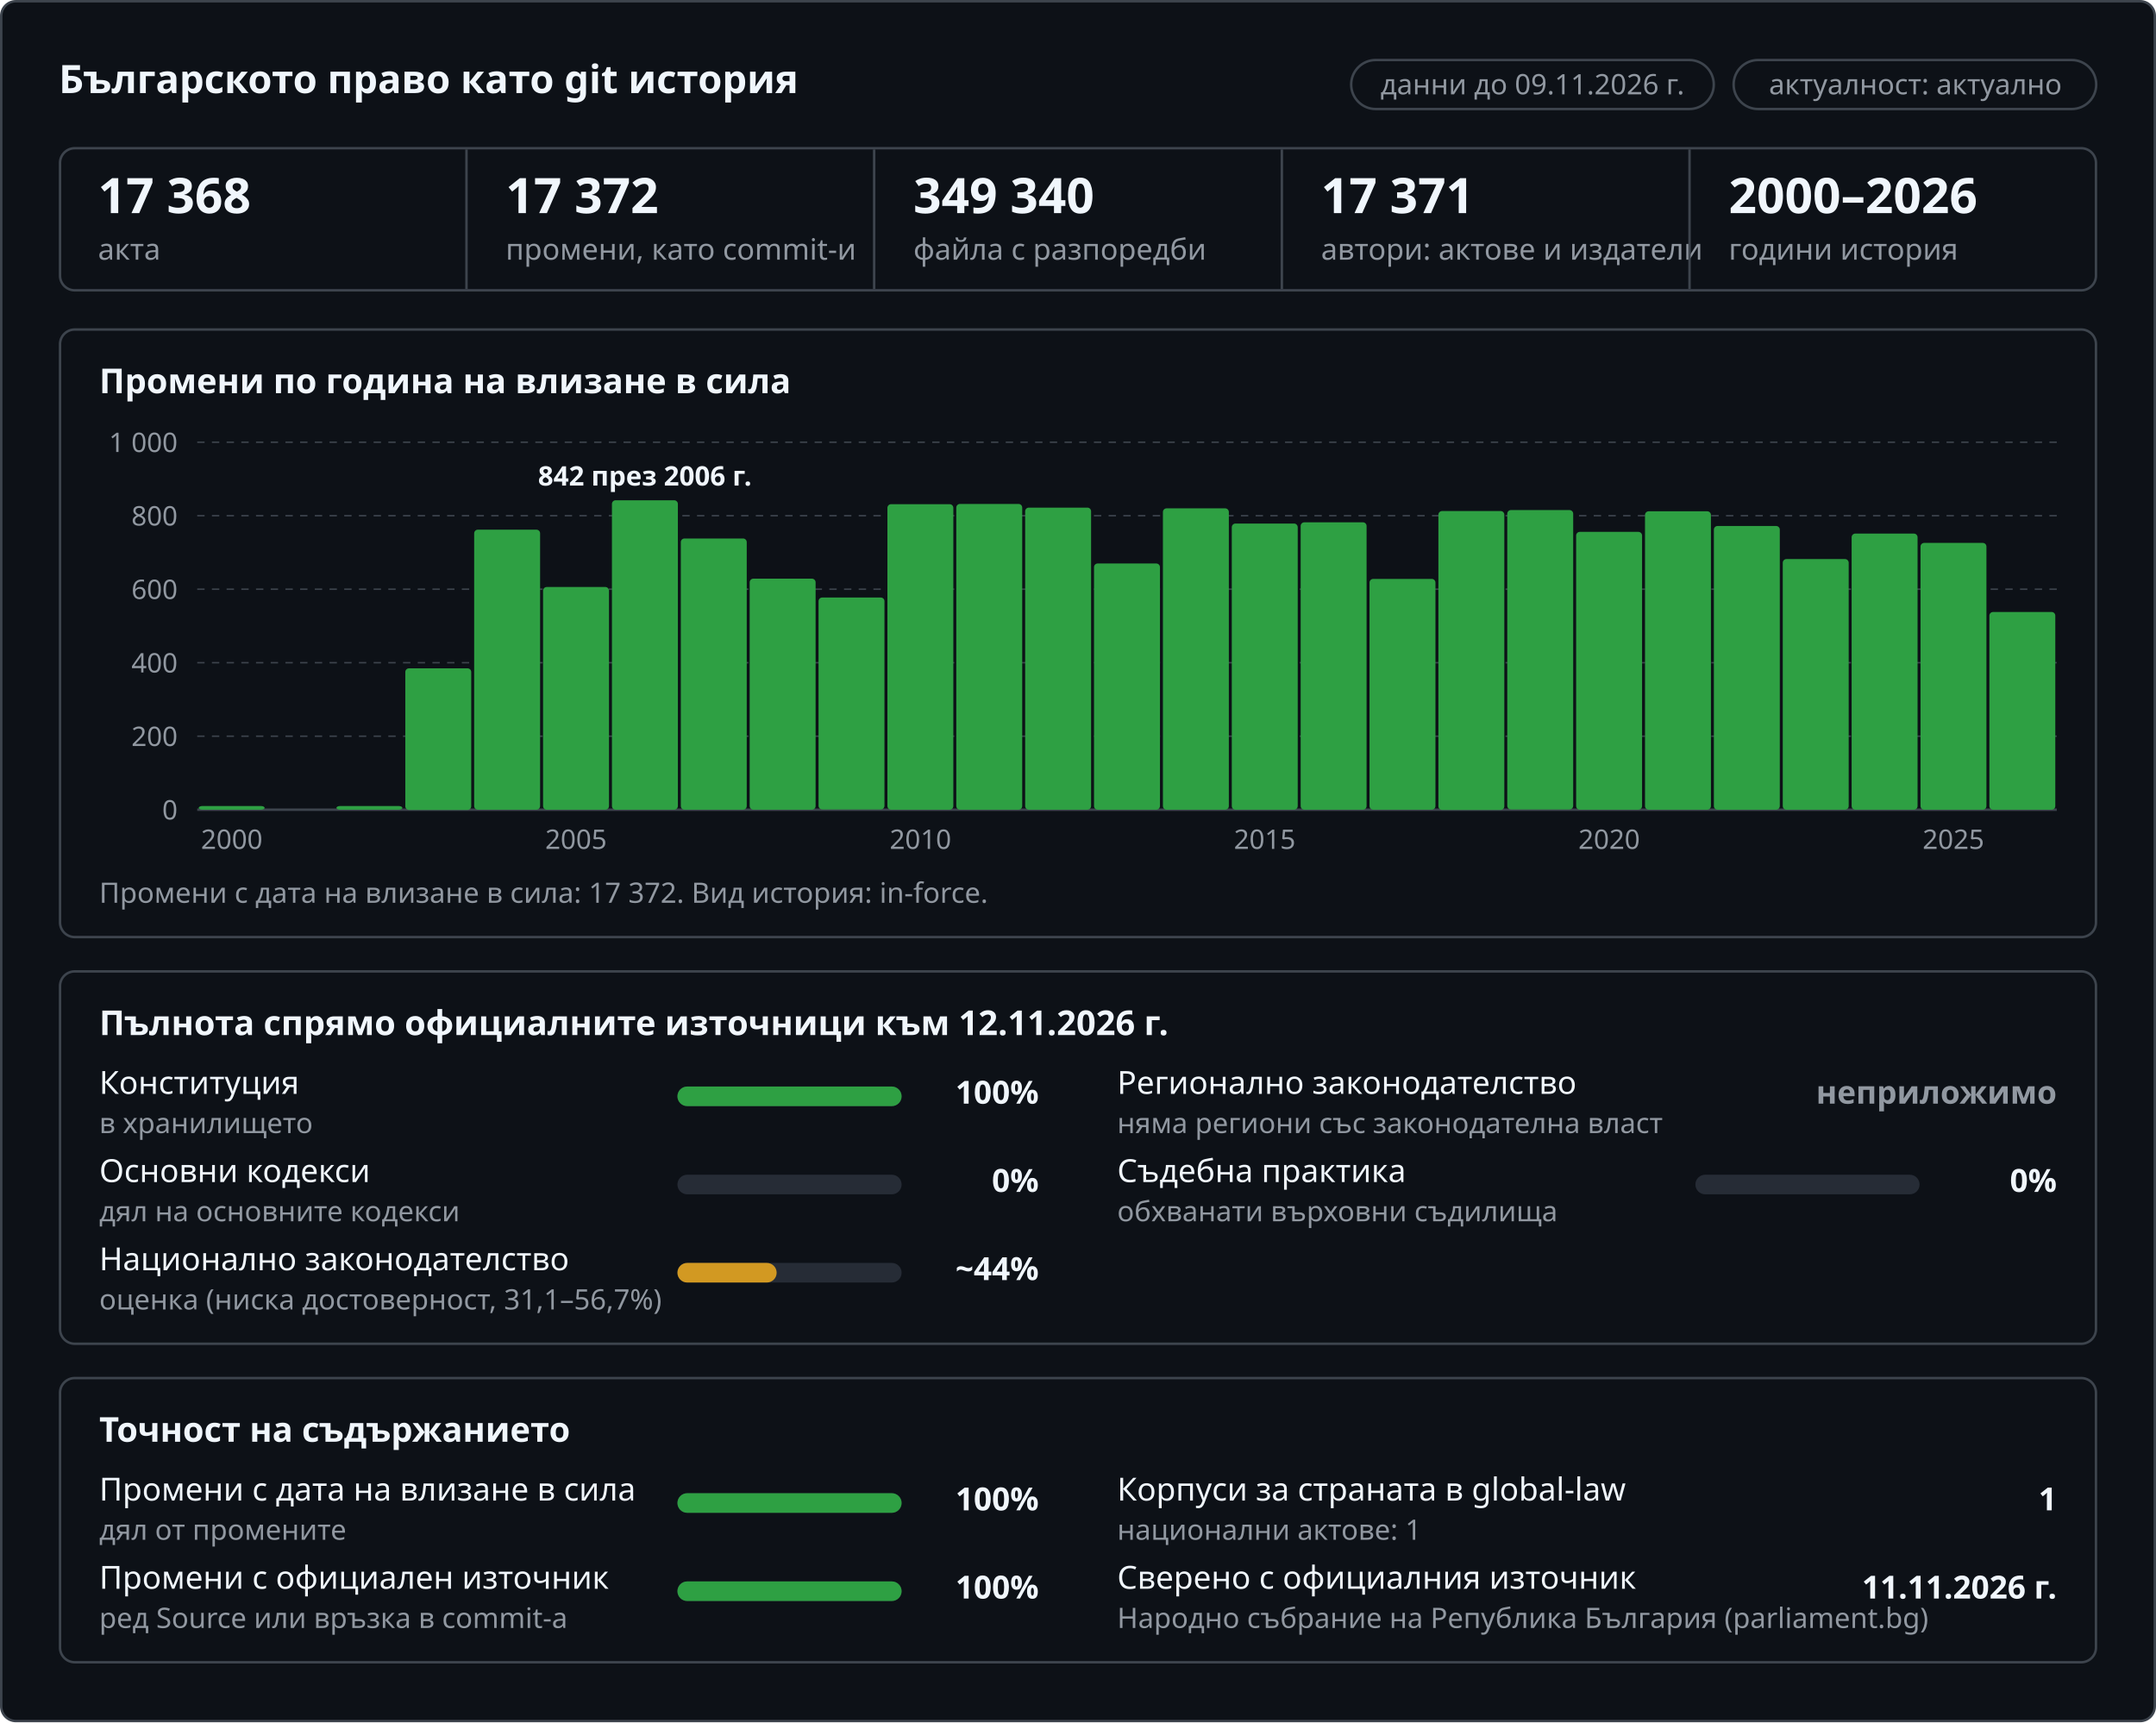
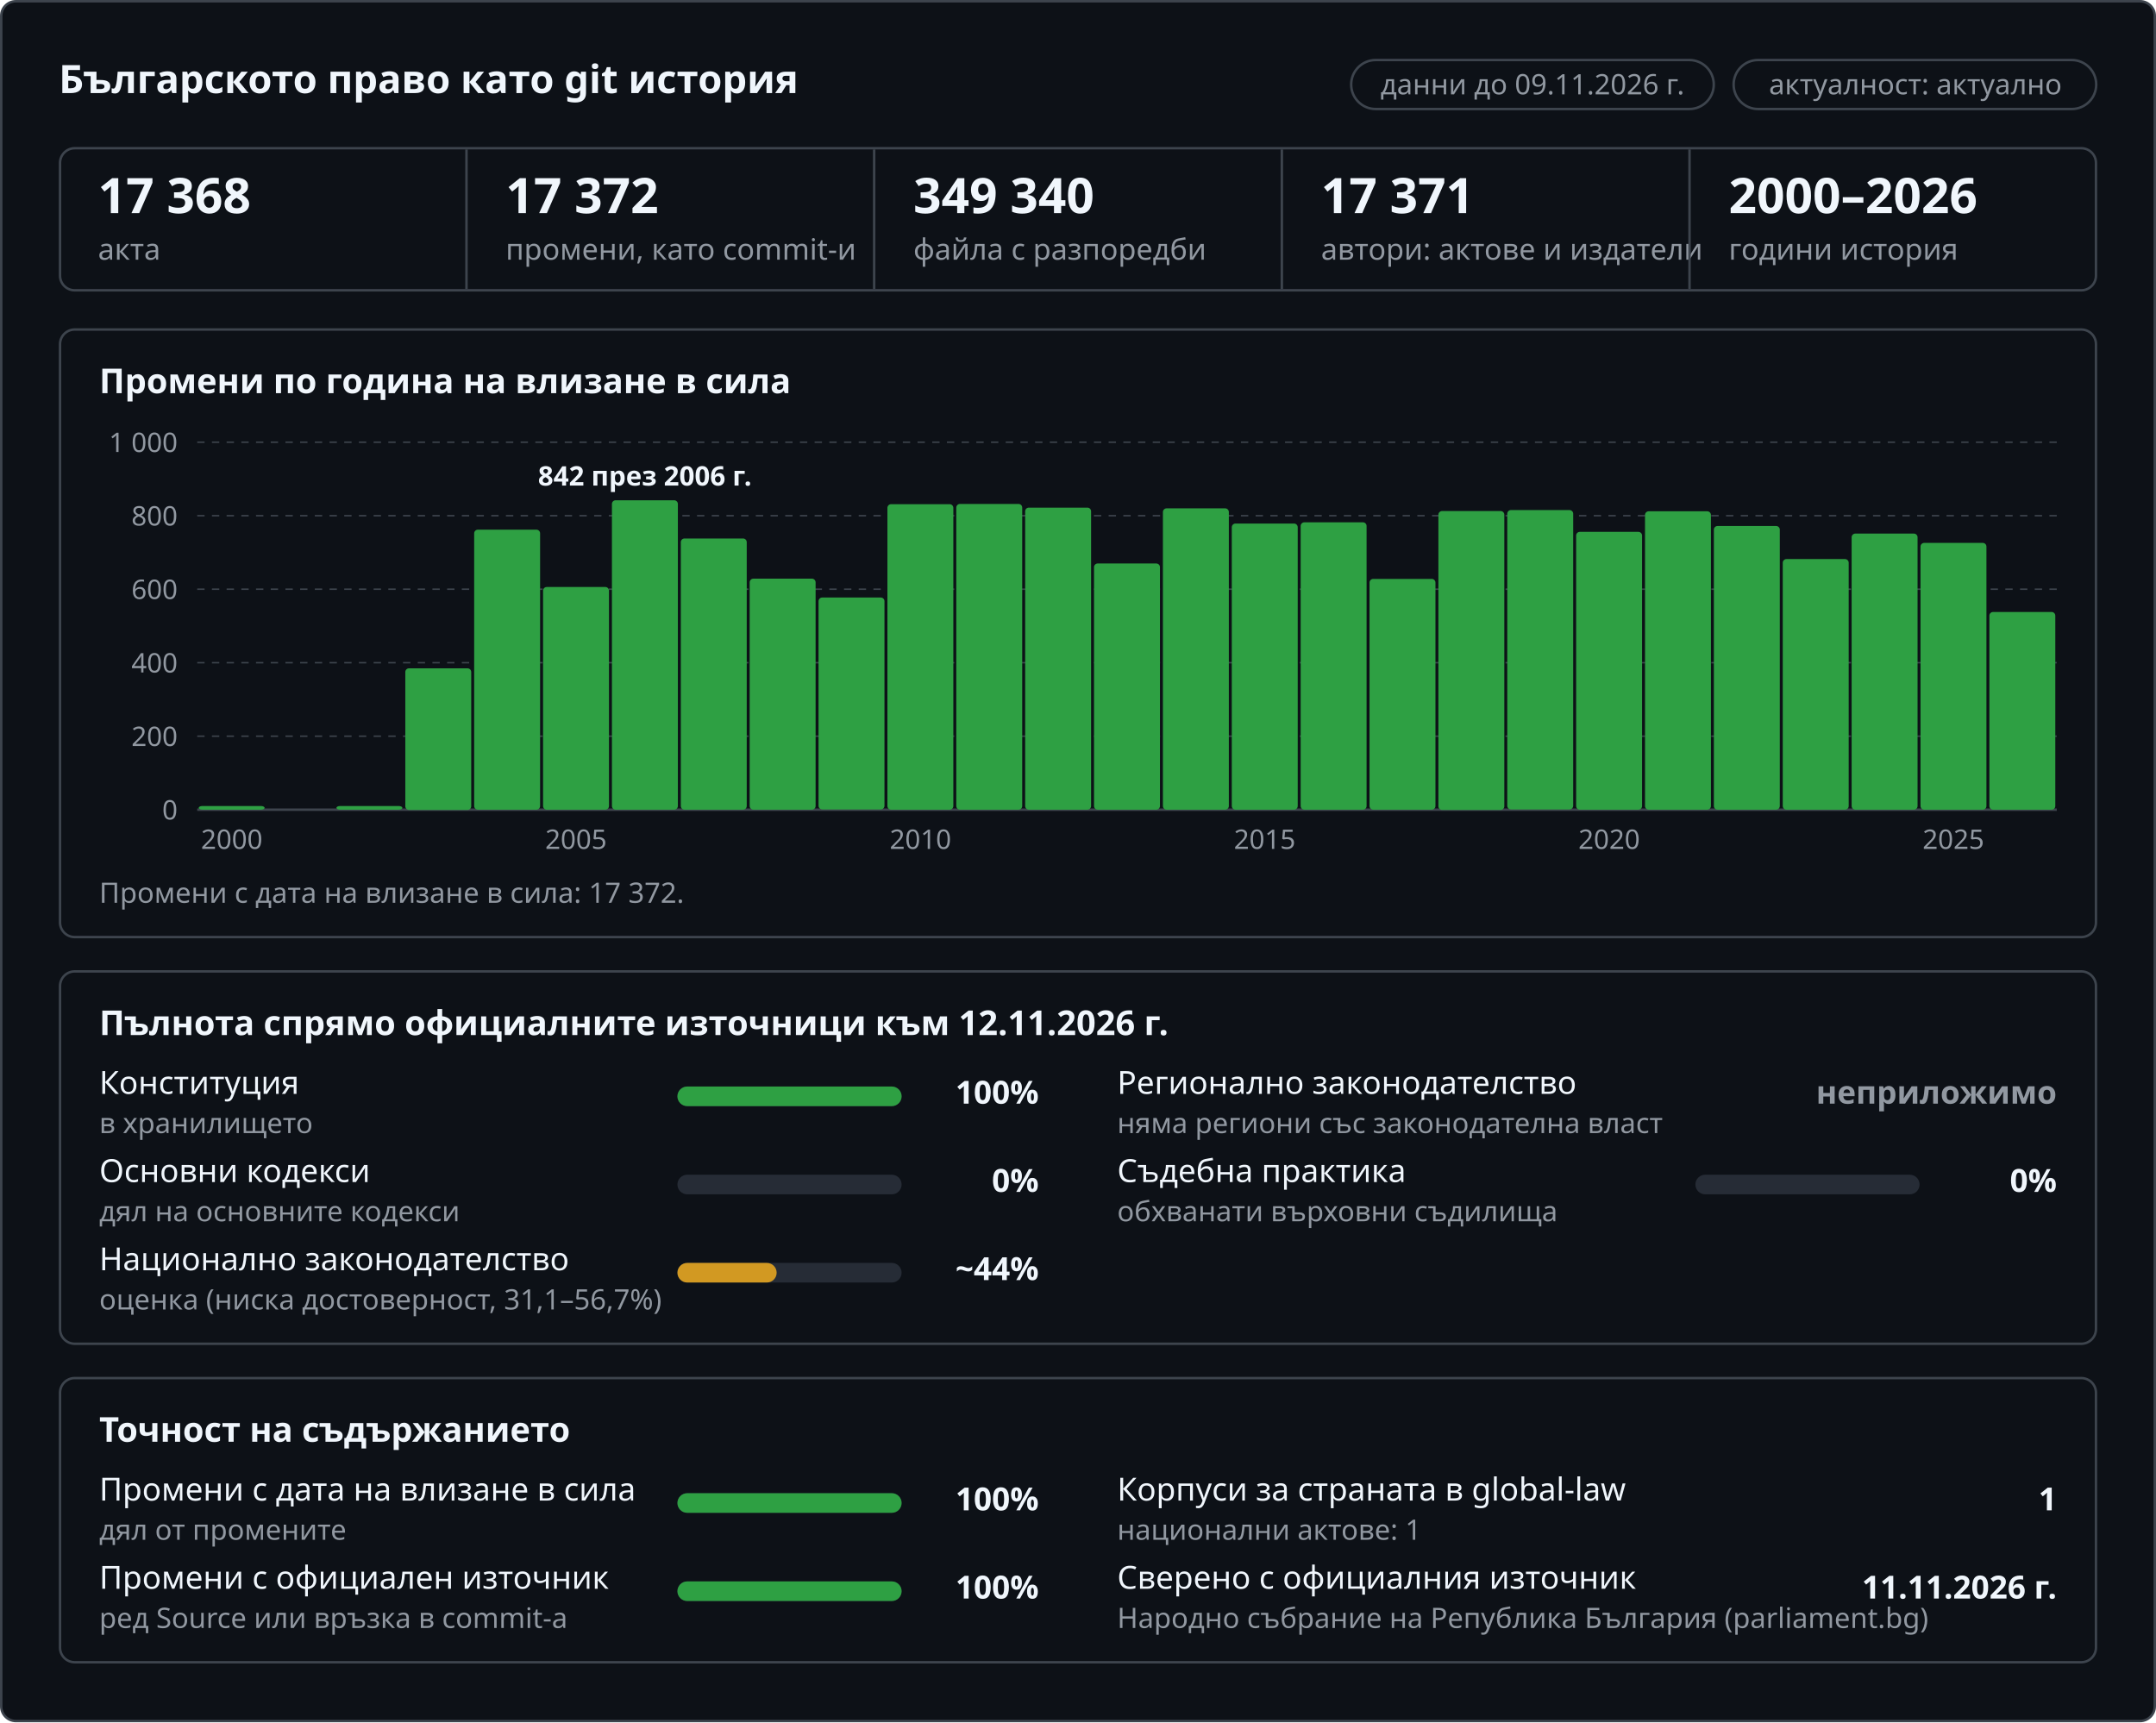
<svg xmlns="http://www.w3.org/2000/svg" width="880" height="703" viewBox="0 0 880 703" font-family="-apple-system,BlinkMacSystemFont,Segoe UI,Noto Sans,Helvetica,Arial,sans-serif">
  <rect x="0.5" y="0.5" width="879" height="702" rx="6" fill="#0d1117" stroke="#3d444d" />
  <text x="24" y="38" font-size="16" font-weight="600" fill="#f0f6fc">Българското право като git история</text>
  <rect x="551.5" y="24.5" width="148" height="20" rx="10" fill="none" stroke="#3d444d" />
  <text x="625.5" y="38.5" font-size="11.5" font-weight="500" text-anchor="middle" fill="#9198a1">данни до 09.11.2026 г.</text>
  <rect x="707.6" y="24.5" width="148" height="20" rx="10" fill="none" stroke="#3d444d" />
  <text x="781.8" y="38.5" font-size="11.5" font-weight="500" text-anchor="middle" fill="#9198a1">актуалност: актуално</text>
  <rect x="24.5" y="60.5" width="831" height="58" rx="6" fill="#0d1117" stroke="#3d444d" />
  <text x="40.0" y="87" font-size="20" font-weight="600" fill="#f0f6fc">17 368</text>
  <text x="40.0" y="106" font-size="12" fill="#9198a1">акта</text>
  <line x1="190.4" y1="61" x2="190.4" y2="118" stroke="#3d444d" />
  <text x="206.4" y="87" font-size="20" font-weight="600" fill="#f0f6fc">17 372</text>
  <text x="206.4" y="106" font-size="12" fill="#9198a1">промени, като commit-и</text>
  <line x1="356.8" y1="61" x2="356.8" y2="118" stroke="#3d444d" />
  <text x="372.8" y="87" font-size="20" font-weight="600" fill="#f0f6fc">349 340</text>
  <text x="372.8" y="106" font-size="12" fill="#9198a1">файла с разпоредби</text>
  <line x1="523.2" y1="61" x2="523.2" y2="118" stroke="#3d444d" />
  <text x="539.2" y="87" font-size="20" font-weight="600" fill="#f0f6fc">17 371</text>
  <text x="539.2" y="106" font-size="12" fill="#9198a1" textLength="142" lengthAdjust="spacingAndGlyphs">автори: актове и издатели</text>
  <line x1="689.6" y1="61" x2="689.6" y2="118" stroke="#3d444d" />
  <text x="705.6" y="87" font-size="20" font-weight="600" fill="#f0f6fc">2000–2026</text>
  <text x="705.6" y="106" font-size="12" fill="#9198a1">години история</text>
  <rect x="24.5" y="134.5" width="831" height="248" rx="6" fill="#0d1117" stroke="#3d444d" />
  <text x="40.5" y="160.5" font-size="14" font-weight="600" fill="#f0f6fc">Промени по година на влизане в сила</text>
  <line x1="80.5" y1="330.5" x2="839.5" y2="330.5" stroke="#3d444d" stroke-width="1" />
  <text x="72.5" y="334.5" font-size="11" text-anchor="end" fill="#9198a1">0</text>
  <line x1="80.5" y1="300.5" x2="839.5" y2="300.5" stroke="#3d444d" stroke-width="0.6" stroke-dasharray="3 3" />
  <text x="72.5" y="304.5" font-size="11" text-anchor="end" fill="#9198a1">200</text>
  <line x1="80.5" y1="270.5" x2="839.5" y2="270.5" stroke="#3d444d" stroke-width="0.6" stroke-dasharray="3 3" />
  <text x="72.5" y="274.5" font-size="11" text-anchor="end" fill="#9198a1">400</text>
  <line x1="80.5" y1="240.5" x2="839.5" y2="240.5" stroke="#3d444d" stroke-width="0.6" stroke-dasharray="3 3" />
  <text x="72.5" y="244.5" font-size="11" text-anchor="end" fill="#9198a1">600</text>
  <line x1="80.5" y1="210.5" x2="839.5" y2="210.5" stroke="#3d444d" stroke-width="0.6" stroke-dasharray="3 3" />
  <text x="72.5" y="214.5" font-size="11" text-anchor="end" fill="#9198a1">800</text>
  <line x1="80.5" y1="180.5" x2="839.5" y2="180.5" stroke="#3d444d" stroke-width="0.6" stroke-dasharray="3 3" />
  <text x="72.5" y="184.5" font-size="11" text-anchor="end" fill="#9198a1">1 000</text>
  <rect x="81.10" y="329.0" width="26.91" height="1.5" rx="1.5" fill="#2ea043" />
  <text x="94.6" y="346.5" font-size="11" text-anchor="middle" fill="#9198a1">2000</text>
  <rect x="137.32" y="329.0" width="26.91" height="1.5" rx="1.5" fill="#2ea043" />
  <rect x="165.43" y="272.8" width="26.91" height="57.8" rx="1.5" fill="#2ea043" />
  <rect x="193.54" y="216.2" width="26.91" height="114.3" rx="1.5" fill="#2ea043" />
  <rect x="221.66" y="239.6" width="26.91" height="90.9" rx="1.5" fill="#2ea043" />
  <text x="235.1" y="346.5" font-size="11" text-anchor="middle" fill="#9198a1">2005</text>
  <rect x="249.77" y="204.2" width="26.91" height="126.3" rx="1.5" fill="#2ea043" />
  <text x="263.2" y="198.2" font-size="11" font-weight="600" text-anchor="middle" fill="#f0f6fc">842 през 2006 г.</text>
  <rect x="277.88" y="219.8" width="26.91" height="110.7" rx="1.5" fill="#2ea043" />
  <rect x="305.99" y="236.2" width="26.91" height="94.3" rx="1.5" fill="#2ea043" />
  <rect x="334.10" y="243.9" width="26.91" height="86.5" rx="1.5" fill="#2ea043" />
  <rect x="362.21" y="205.8" width="26.91" height="124.7" rx="1.5" fill="#2ea043" />
  <text x="375.7" y="346.5" font-size="11" text-anchor="middle" fill="#9198a1">2010</text>
  <rect x="390.32" y="205.7" width="26.91" height="124.8" rx="1.5" fill="#2ea043" />
  <rect x="418.43" y="207.2" width="26.91" height="123.3" rx="1.5" fill="#2ea043" />
  <rect x="446.54" y="230.0" width="26.91" height="100.5" rx="1.5" fill="#2ea043" />
  <rect x="474.66" y="207.5" width="26.91" height="123.0" rx="1.5" fill="#2ea043" />
  <rect x="502.77" y="213.7" width="26.91" height="116.8" rx="1.5" fill="#2ea043" />
  <text x="516.2" y="346.5" font-size="11" text-anchor="middle" fill="#9198a1">2015</text>
  <rect x="530.88" y="213.2" width="26.91" height="117.3" rx="1.5" fill="#2ea043" />
  <rect x="558.99" y="236.3" width="26.91" height="94.2" rx="1.5" fill="#2ea043" />
  <rect x="587.10" y="208.6" width="26.91" height="122.0" rx="1.5" fill="#2ea043" />
  <rect x="615.21" y="208.2" width="26.91" height="122.2" rx="1.5" fill="#2ea043" />
  <rect x="643.32" y="217.1" width="26.91" height="113.4" rx="1.5" fill="#2ea043" />
  <text x="656.8" y="346.5" font-size="11" text-anchor="middle" fill="#9198a1">2020</text>
  <rect x="671.43" y="208.7" width="26.91" height="121.8" rx="1.5" fill="#2ea043" />
  <rect x="699.54" y="214.7" width="26.91" height="115.8" rx="1.5" fill="#2ea043" />
  <rect x="727.66" y="228.2" width="26.91" height="102.3" rx="1.5" fill="#2ea043" />
  <rect x="755.77" y="217.8" width="26.91" height="112.7" rx="1.5" fill="#2ea043" />
  <rect x="783.88" y="221.6" width="26.91" height="108.9" rx="1.5" fill="#2ea043" />
  <text x="797.3" y="346.5" font-size="11" text-anchor="middle" fill="#9198a1">2025</text>
  <rect x="811.99" y="249.8" width="26.91" height="80.7" rx="1.5" fill="#2ea043" />
-   <text x="40.5" y="368.5" font-size="11.5" fill="#9198a1">Промени с дата на влизане в сила: 17 372. Вид история: in-force.</text>
+   <text x="40.5" y="368.5" font-size="11.5" fill="#9198a1">Промени с дата на влизане в сила: 17 372.</text>
  <rect x="24.5" y="396.5" width="831" height="152" rx="6" fill="#0d1117" stroke="#3d444d" />
  <text x="40.5" y="422.5" font-size="14" font-weight="600" fill="#f0f6fc">Пълнота спрямо официалните източници към 12.11.2026 г.</text>
  <text x="40.5" y="446.5" font-size="13" fill="#f0f6fc">Конституция</text>
  <text x="40.5" y="462.5" font-size="11.5" fill="#9198a1">в хранилището</text>
  <g>
    <rect x="276.5" y="443.5" width="91.5" height="8" rx="4" fill="#262c36" />
    <rect x="276.5" y="443.5" width="91.5" height="8" rx="4" fill="#2ea043" />
  </g>
  <text x="424.0" y="450.5" font-size="13" font-weight="600" text-anchor="end" fill="#f0f6fc">100%</text>
  <text x="40.5" y="482.5" font-size="13" fill="#f0f6fc">Основни кодекси</text>
  <text x="40.5" y="498.5" font-size="11.5" fill="#9198a1">дял на основните кодекси</text>
  <g>
    <rect x="276.5" y="479.5" width="91.5" height="8" rx="4" fill="#262c36" />
  </g>
  <text x="424.0" y="486.5" font-size="13" font-weight="600" text-anchor="end" fill="#f0f6fc">0%</text>
  <text x="40.5" y="518.5" font-size="13" fill="#f0f6fc">Национално законодателство</text>
  <text x="40.5" y="534.5" font-size="11.5" fill="#9198a1">оценка (ниска достоверност, 31,1–56,7%)</text>
  <g>
    <rect x="276.5" y="515.5" width="91.5" height="8" rx="4" fill="#262c36" />
    <rect x="276.5" y="515.5" width="40.5" height="8" rx="4" fill="#d29922" />
  </g>
  <text x="424.0" y="522.5" font-size="13" font-weight="600" text-anchor="end" fill="#f0f6fc">~44%</text>
  <text x="456.0" y="446.5" font-size="13" fill="#f0f6fc">Регионално законодателство</text>
  <text x="456.0" y="462.5" font-size="11.5" fill="#9198a1">няма региони със законодателна власт</text>
  <text x="839.5" y="450.5" font-size="13" font-weight="600" text-anchor="end" fill="#9198a1">неприложимо</text>
  <text x="456.0" y="482.5" font-size="13" fill="#f0f6fc">Съдебна практика</text>
  <text x="456.0" y="498.5" font-size="11.5" fill="#9198a1">обхванати върховни съдилища</text>
  <g>
    <rect x="692.0" y="479.5" width="91.5" height="8" rx="4" fill="#262c36" />
  </g>
  <text x="839.5" y="486.5" font-size="13" font-weight="600" text-anchor="end" fill="#f0f6fc">0%</text>
  <rect x="24.5" y="562.5" width="831" height="116" rx="6" fill="#0d1117" stroke="#3d444d" />
  <text x="40.5" y="588.5" font-size="14" font-weight="600" fill="#f0f6fc">Точност на съдържанието</text>
  <text x="40.5" y="612.5" font-size="13" fill="#f0f6fc">Промени с дата на влизане в сила</text>
  <text x="40.5" y="628.5" font-size="11.5" fill="#9198a1">дял от промените</text>
  <g>
    <rect x="276.5" y="609.5" width="91.5" height="8" rx="4" fill="#262c36" />
    <rect x="276.5" y="609.5" width="91.5" height="8" rx="4" fill="#2ea043" />
  </g>
  <text x="424.0" y="616.5" font-size="13" font-weight="600" text-anchor="end" fill="#f0f6fc">100%</text>
  <text x="40.5" y="648.5" font-size="13" fill="#f0f6fc">Промени с официален източник</text>
  <text x="40.5" y="664.5" font-size="11.5" fill="#9198a1">ред Source или връзка в commit-а</text>
  <g>
    <rect x="276.5" y="645.5" width="91.5" height="8" rx="4" fill="#262c36" />
    <rect x="276.5" y="645.5" width="91.5" height="8" rx="4" fill="#2ea043" />
  </g>
  <text x="424.0" y="652.5" font-size="13" font-weight="600" text-anchor="end" fill="#f0f6fc">100%</text>
  <text x="456.0" y="612.5" font-size="13" fill="#f0f6fc">Корпуси за страната в global-law</text>
  <text x="456.0" y="628.5" font-size="11.5" fill="#9198a1">национални актове: 1</text>
  <text x="839.5" y="616.5" font-size="13" font-weight="600" text-anchor="end" fill="#f0f6fc">1</text>
  <text x="456.0" y="648.5" font-size="13" fill="#f0f6fc">Сверено с официалния източник</text>
  <text x="456.0" y="664.5" font-size="11.5" fill="#9198a1">Народно събрание на Република България (parliament.bg)</text>
  <text x="839.5" y="652.5" font-size="13" font-weight="600" text-anchor="end" fill="#f0f6fc">11.11.2026 г.</text>
</svg>
